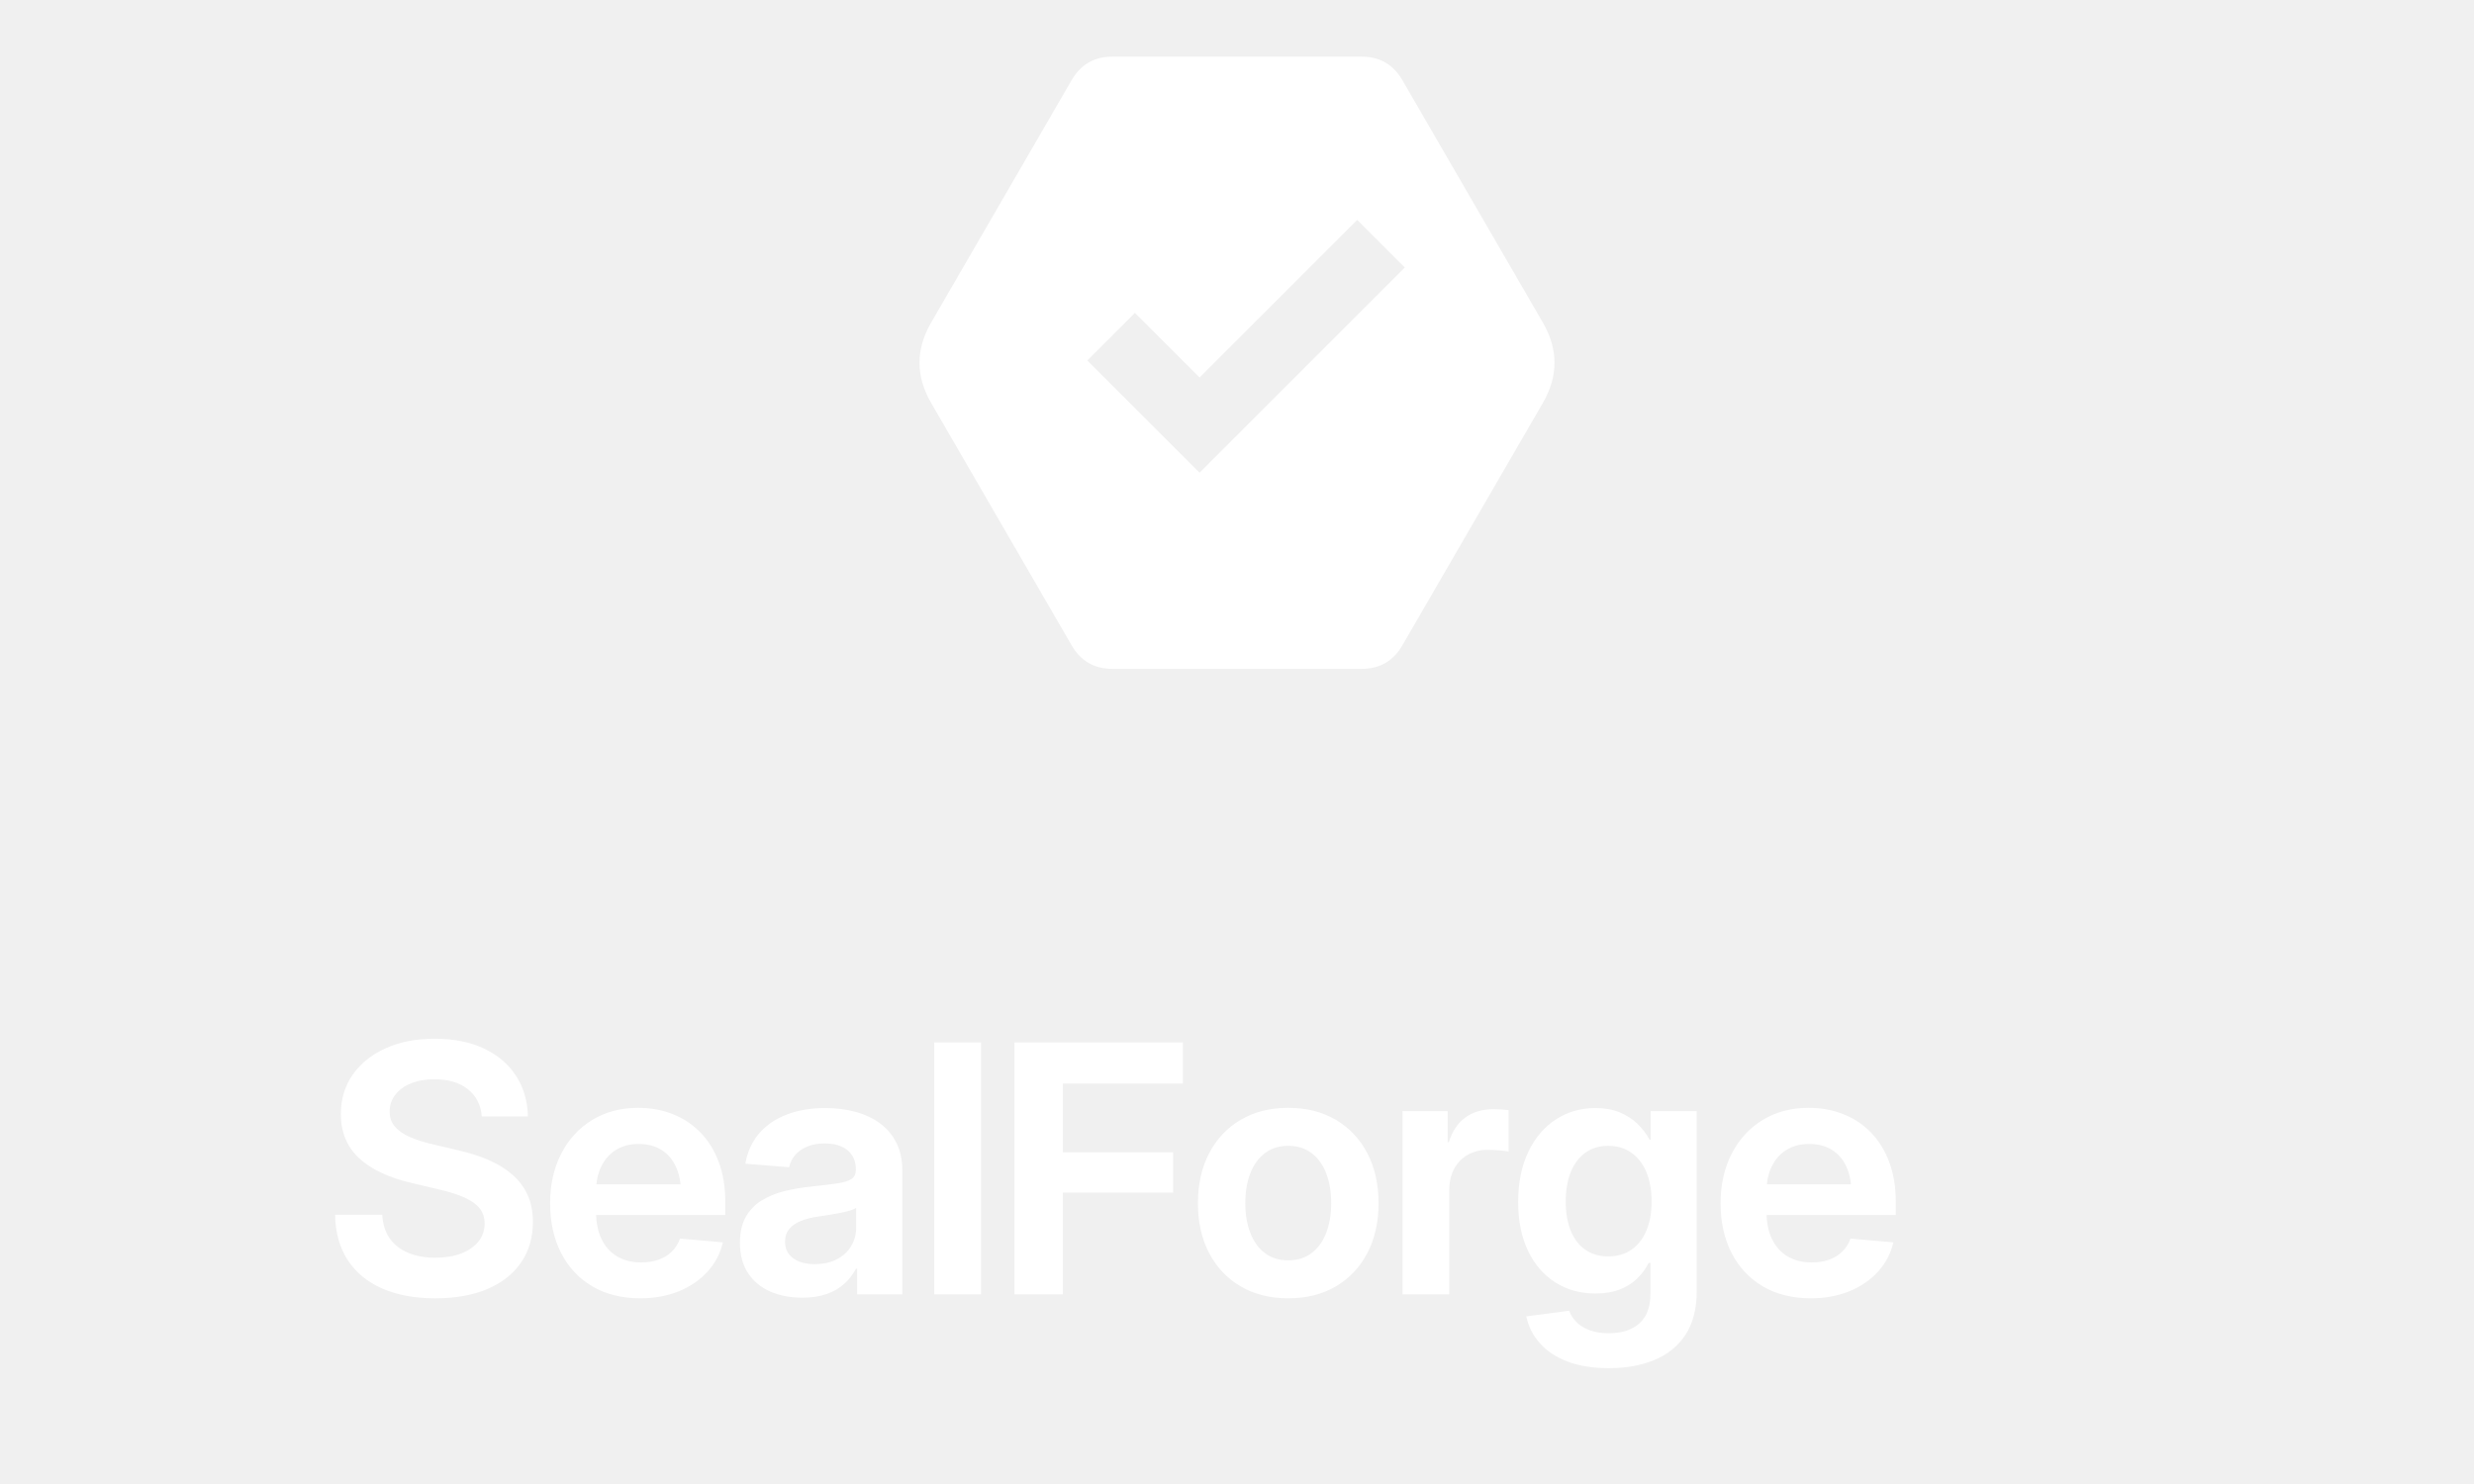
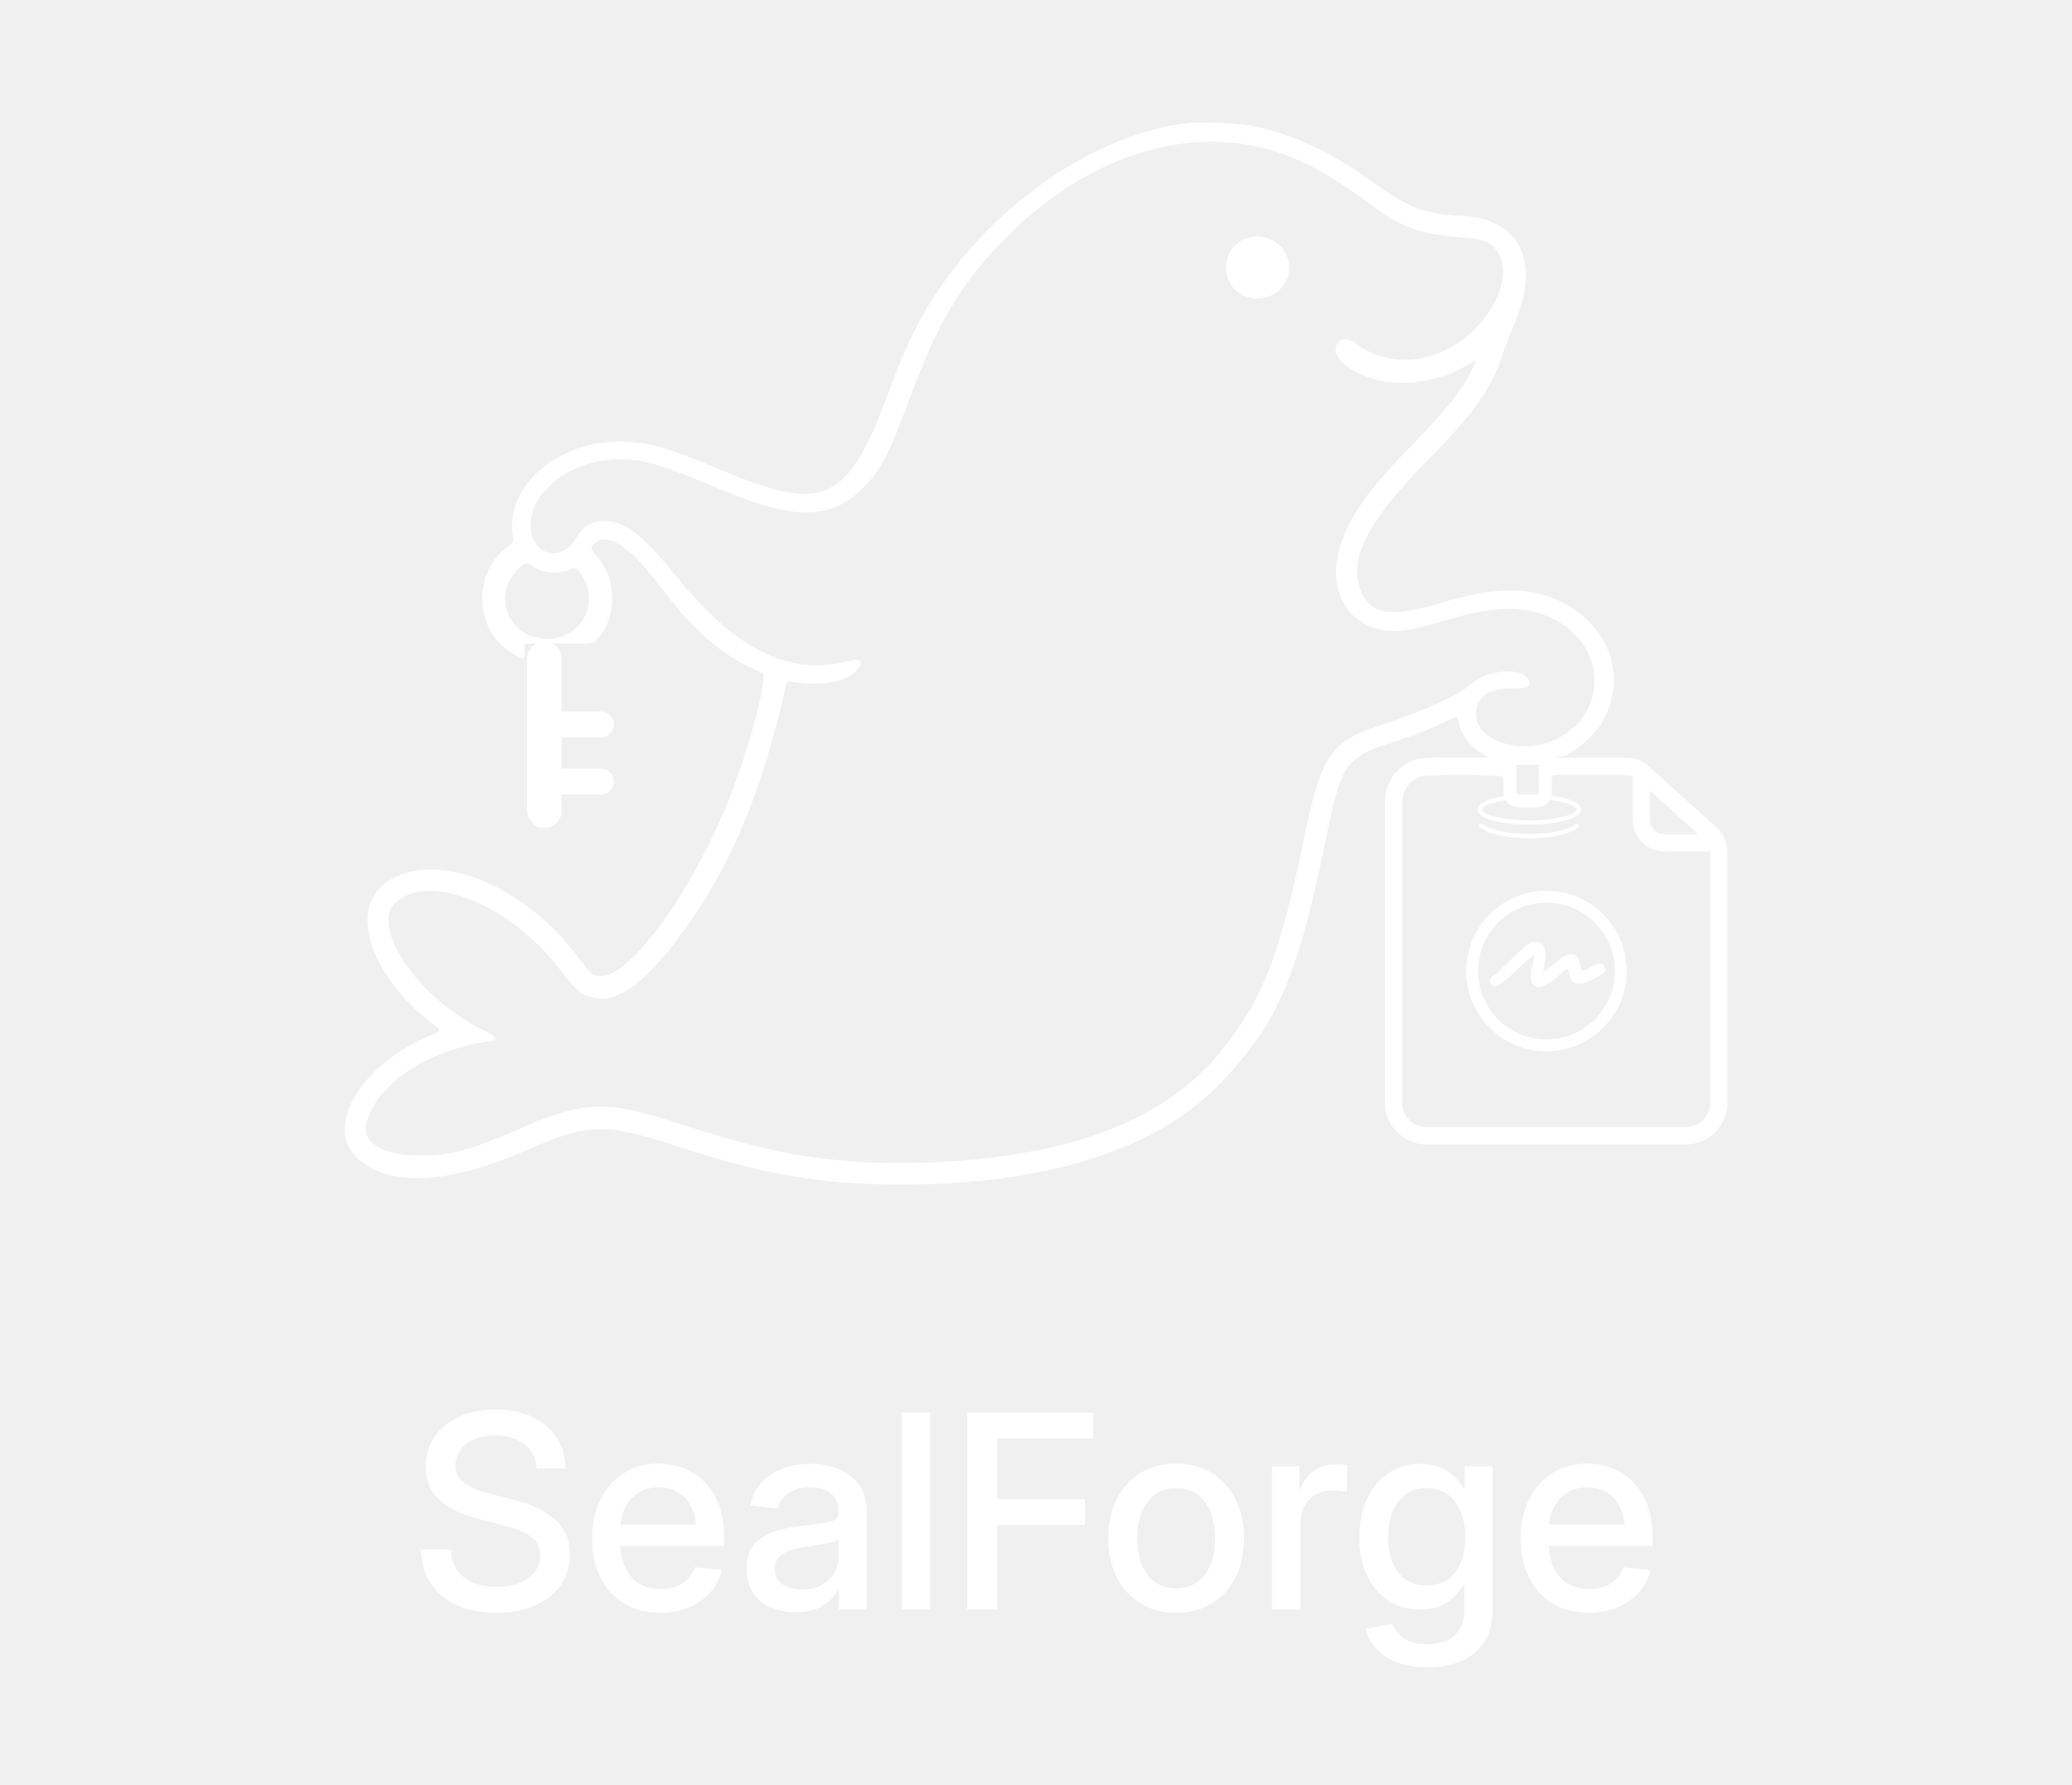
- <svg xmlns="http://www.w3.org/2000/svg" width="300" height="180" viewBox="0 0 300 180" role="img" aria-label="SealForge">
-   <g transform="translate(106 0) scale(1.375)">
-     <path fill="#ffffff" fill-rule="evenodd" d="M21 5H43Q45.4 5 46.6 7.1L59 28.5Q61 32 59 35.5L46.6 56.9Q45.4 59 43 59H21Q18.6 59 17.4 56.9L5 35.5Q3 32 5 28.5L17.4 7.1Q18.6 5 21 5ZM18.8 31.8L23 27.6L28.7 33.3L42.6 19.4L46.8 23.6L28.7 41.7Z" />
+ <svg xmlns="http://www.w3.org/2000/svg" width="260" height="224" viewBox="0 0 260 224" role="img" aria-label="SealForge">
+   <g transform="translate(39.8649 12) scale(0.1351351) translate(-28 -11)">
+     <g id="paper" fill="none" stroke="#ffffff" stroke-width="16" stroke-linecap="round" stroke-linejoin="round">
+       <path d="M1131 634H1060C1042 634 1027 649 1027 667V947C1027 963 1041 977 1057 977H1299C1315 977 1329 963 1329 947V714C1329 707 1326 700 1322 697L1260 641C1257 637 1250 634 1243 634H1172" />
+       <path d="M1257 641V682C1257 696 1266 705 1280 705H1326" />
+     </g>
+     <g id="seal-contour" fill="#ffffff">
+       <path fill-rule="evenodd" d="M835.0 36.6C732.7 48.9 621.1 138.5 574.2 246.0C570.9 253.4 563.2 273.0 557.0 289.5C519.7 388.8 498.3 398.6 404.5 359.5C351.8 337.5 337.8 333.3 313.0 332.3C254.3 330.0 202.8 372.0 209.0 417.3C210.2 425.4 210.2 425.4 207.3 427.4C170.1 453.2 172.5 509.9 211.7 530.7C220.0 535.2 220.0 535.2 220.0 527.0V520.0H251.8C283.6 520.0 283.6 520.0 286.7 516.7C306.8 495.9 306.4 458.4 285.8 437.3C281.0 432.4 281.1 429.5 286.3 425.8C297.8 417.6 316.1 428.8 339.6 458.6C343.9 464.1 351.4 473.6 356.1 479.6C379.2 508.8 403.5 529.5 429.6 542.1C435.2 544.8 440.2 547.0 440.8 547.0C446.8 547.0 431.2 608.6 413.0 656.6C378.6 747.1 317.0 832.5 288.9 828.7C282.8 827.9 280.8 826.0 269.8 811.2C216.8 739.7 128.9 708.1 87.2 745.5C58.4 771.4 79.8 830.4 132.9 871.5C143.8 879.9 143.9 879.0 130.5 884.8C67.6 912.1 34.2 968.4 64.1 997.0C93.3 1025.0 148.0 1022.7 222.3 990.2C279.9 964.9 293.9 964.6 363.5 987.3C442.6 1013.2 496.7 1022.3 571.0 1022.3C705.7 1022.2 808.1 989.4 867.0 927.4C919.3 872.3 938.0 829.1 963.6 704.0C978.7 630.3 981.6 626.1 1027.5 611.0C1048.5 604.1 1063.4 598.3 1075.9 592.1C1086.3 587.0 1086.6 587.0 1087.3 592.5C1088.8 603.0 1097.1 614.2 1109.1 622.0L1115.3 626.0H1084.9C1051.9 626.0 1047.0 626.6 1038.5 631.5C1034.0 634.2 1025.0 643.2 1025.0 645.0C1025.0 646.8 1045.6 645.7 1050.5 643.7C1057.3 640.9 1130.0 641.2 1130.0 644.0C1130.0 645.8 1130.7 646.0 1135.6 646.0H1141.2L1140.8 639.2L1140.5 632.5H1151.5H1162.5L1162.2 639.2L1161.8 646.0H1167.9C1173.3 646.0 1174.0 645.8 1174.0 644.0C1174.0 642.7 1174.7 642.0 1176.0 642.0C1177.8 642.0 1178.0 641.3 1178.0 633.5C1178.0 625.0 1178.0 625.0 1181.7 625.0C1190.3 625.0 1212.9 606.4 1220.9 592.7C1243.1 554.9 1229.7 508.4 1190.0 485.1C1158.6 466.7 1125.0 465.8 1071.3 482.0C1026.6 495.5 1007.9 493.5 998.0 474.0C983.0 444.6 1001.4 407.4 1060.6 347.5C1103.0 304.6 1119.1 281.3 1129.5 248.0C1131.5 241.7 1135.1 232.2 1137.5 227.0C1164.3 168.3 1146.5 126.5 1093.0 123.0C1052.4 120.3 1043.0 116.6 1001.5 87.0C967.0 62.5 932.4 46.7 897.5 39.4C884.8 36.8 847.5 35.1 835.0 36.6ZM884.5 55.6C923.2 60.9 957.0 76.1 999.7 107.8C1034.5 133.6 1049.2 139.3 1088.5 142.5C1107.4 144.0 1112.8 145.4 1118.8 150.6C1136.3 165.6 1130.0 198.9 1104.6 225.7C1072.3 259.8 1025.0 266.2 991.7 241.1C976.7 229.7 965.5 246.8 979.9 259.1C1008.8 283.9 1058.7 284.0 1098.8 259.4C1104.0 256.2 1104.0 257.0 1099.1 266.8C1089.5 285.9 1076.9 301.8 1048.1 331.4C1004.2 376.3 987.6 399.2 978.0 427.8C965.5 465.3 980.6 498.8 1013.6 506.6C1028.4 510.1 1043.2 508.1 1076.5 498.0C1121.6 484.4 1149.6 484.1 1175.5 497.0C1225.0 521.5 1226.7 584.7 1178.5 608.4C1146.5 624.2 1103.6 611.0 1103.6 585.5C1103.6 569.4 1114.5 561.5 1136.8 561.5C1152.7 561.5 1156.3 559.2 1151.5 552.3C1143.8 541.2 1111.9 544.8 1097.7 558.4C1088.2 567.4 1056.4 581.9 1018.4 594.5C967.0 611.5 960.5 621.0 943.0 705.0C921.1 810.1 905.6 849.6 868.1 897.0C815.6 963.1 723.6 997.9 590.5 1001.9C510.9 1004.3 454.3 995.4 367.8 967.1C295.0 943.2 276.9 943.7 212.5 971.8C170.1 990.3 151.6 995.2 125.0 995.3C88.3 995.4 68.6 983.8 73.4 964.9C82.6 929.0 129.6 897.5 186.2 889.5C196.5 888.0 195.1 885.4 180.5 878.2C120.5 848.7 75.3 781.3 101.0 759.7C134.0 731.9 208.4 763.5 255.0 825.0C268.4 842.7 272.1 845.8 283.0 848.6C305.0 854.2 330.0 837.1 362.0 794.5C408.1 733.0 437.1 667.3 459.0 575.0C461.3 565.4 463.3 556.9 463.6 556.1C463.9 555.2 465.1 555.0 467.8 555.4C494.7 559.8 518.7 555.7 528.3 545.1C535.6 537.0 532.8 533.0 521.9 535.9C466.5 550.9 416.0 525.9 359.3 455.5C329.6 418.6 313.0 406.0 294.2 406.0C282.3 406.0 274.4 411.1 267.1 423.3C256.1 441.5 233.3 439.8 227.4 420.4C216.9 385.5 258.9 348.4 308.5 348.7C332.2 348.9 344.0 352.5 406.5 378.5C471.7 405.6 505.3 404.7 535.0 374.9C550.5 359.5 559.7 341.4 578.5 290.0C603.4 222.0 627.0 183.0 668.0 142.0C732.8 77.1 811.4 45.7 884.5 55.6ZM227.1 447.9C236.2 454.5 250.7 455.9 261.4 451.1C267.1 448.6 269.5 450.0 274.4 458.5C289.6 484.5 271.4 515.6 241.0 515.5C205.9 515.3 189.1 475.8 213.6 451.2C220.7 444.1 221.5 443.9 227.1 447.9ZM888.4 144.4C860.3 157.5 869.1 199.2 900.0 199.4C922.8 199.6 937.2 176.3 926.3 156.8C918.9 143.7 901.9 138.1 888.4 144.4Z" />
+     </g>
+     <g id="key" fill="none" stroke="#ffffff" stroke-linecap="round" stroke-linejoin="round">
+       <path d="M238.5 534V675" stroke-width="32" />
+       <path d="M238.5 595H291M238.5 648H291" stroke-width="24" />
+     </g>
+     <g id="press" fill="none" stroke="#ffffff" stroke-linecap="round" stroke-linejoin="round">
+       <ellipse cx="1153" cy="674" rx="46" ry="12" stroke-width="4" />
+       <path d="M1135 630V657Q1135 666 1144 666H1159Q1168 666 1168 657V630" stroke-width="12" />
+     </g>
+     <g id="ink-line" fill="none" stroke="#ffffff" stroke-linecap="round">
+       <path d="M1108.5 689C1125.5 702 1180.5 702 1197.5 689" stroke-width="4" />
+     </g>
+     <g id="imprint" fill="#ffffff">
+       <circle cx="1169" cy="824" r="69" fill="none" stroke="#ffffff" stroke-width="11" />
+       <path fill-rule="evenodd" d="M1152.5 798.7C1150.9 799.5 1143.1 806.5 1135.4 814.1C1127.6 821.8 1120.7 828.0 1120.1 828.0C1117.9 828.0 1115.8 832.7 1117.0 834.9C1120.2 841.1 1125.7 838.3 1142.1 822.4C1152.3 812.4 1158.1 808.0 1158.0 810.2C1158.0 810.4 1157.1 813.9 1156.0 818.0C1150.2 840.3 1161.3 845.8 1179.0 829.5C1188.7 820.6 1189.6 820.4 1190.3 826.7C1191.5 837.4 1199.1 838.8 1213.6 831.0C1223.6 825.5 1225.2 823.5 1222.6 819.5C1220.3 816.0 1216.9 816.3 1209.9 820.6C1203.1 824.8 1201.3 824.6 1200.5 819.3C1198.2 805.2 1190.4 804.5 1176.1 817.2C1165.4 826.6 1165.2 826.6 1167.4 816.0C1170.6 801.2 1163.4 792.9 1152.5 798.7Z" />
+     </g>
  </g>
-   <path fill="#ffffff" d="M52.793 157.478Q49.056 157.478 46.346 156.288Q43.637 155.099 42.161 152.832Q40.686 150.566 40.636 147.345H46.357Q46.429 149.017 47.24 150.183Q48.051 151.348 49.479 151.951Q50.907 152.554 52.794 152.554Q54.588 152.554 55.928 152.038Q57.267 151.522 58.018 150.583Q58.769 149.645 58.769 148.396Q58.769 147.322 58.163 146.565Q57.557 145.809 56.339 145.258Q55.121 144.708 53.272 144.283L49.949 143.496Q45.703 142.507 43.518 140.456Q41.334 138.405 41.334 135.142Q41.334 132.392 42.784 130.334Q44.233 128.277 46.8 127.132Q49.366 125.988 52.713 125.988Q56.117 125.988 58.628 127.153Q61.138 128.318 62.54 130.437Q63.942 132.555 64.017 135.417H58.419Q58.248 133.294 56.716 132.1Q55.185 130.907 52.687 130.907Q51.052 130.907 49.827 131.41Q48.602 131.912 47.927 132.795Q47.251 133.678 47.251 134.823Q47.251 135.906 47.884 136.65Q48.517 137.395 49.697 137.909Q50.877 138.424 52.507 138.801L55.428 139.489Q57.573 139.968 59.275 140.713Q60.977 141.458 62.171 142.512Q63.365 143.566 63.993 144.976Q64.621 146.387 64.621 148.202Q64.621 151.024 63.201 153.112Q61.78 155.199 59.131 156.338Q56.481 157.478 52.793 157.478ZM77.646 157.476Q74.287 157.476 71.83 156.028Q69.372 154.579 68.041 151.982Q66.71 149.386 66.71 145.959Q66.71 142.548 68.052 139.939Q69.394 137.329 71.799 135.853Q74.204 134.378 77.383 134.378Q79.665 134.378 81.591 135.141Q83.518 135.904 84.945 137.373Q86.372 138.842 87.16 140.957Q87.948 143.072 87.948 145.779V147.376H68.999V143.648H85.162L82.569 144.637Q82.569 142.843 81.965 141.523Q81.361 140.203 80.222 139.479Q79.082 138.755 77.456 138.755Q75.841 138.755 74.682 139.484Q73.523 140.213 72.901 141.503Q72.28 142.793 72.28 144.492V147.013Q72.28 148.918 72.942 150.293Q73.605 151.667 74.838 152.397Q76.072 153.127 77.765 153.127Q78.955 153.127 79.897 152.781Q80.839 152.435 81.491 151.785Q82.143 151.136 82.454 150.235L87.659 150.688Q87.191 152.706 85.804 154.234Q84.418 155.761 82.33 156.618Q80.242 157.476 77.646 157.476ZM97.284 157.402Q95.112 157.402 93.405 156.656Q91.697 155.91 90.713 154.427Q89.729 152.944 89.729 150.741Q89.729 148.855 90.428 147.616Q91.127 146.376 92.332 145.626Q93.538 144.877 95.082 144.488Q96.626 144.099 98.305 143.931Q100.301 143.718 101.502 143.544Q102.703 143.371 103.242 143.013Q103.781 142.655 103.781 141.919V141.789Q103.781 140.838 103.338 140.147Q102.895 139.456 102.054 139.074Q101.214 138.692 100.01 138.692Q98.795 138.692 97.882 139.072Q96.969 139.453 96.415 140.104Q95.861 140.756 95.697 141.582L90.384 141.149Q90.743 139.029 92.015 137.523Q93.288 136.018 95.345 135.21Q97.402 134.403 100.091 134.403Q102.062 134.403 103.762 134.867Q105.463 135.332 106.732 136.272Q108.001 137.212 108.708 138.636Q109.415 140.059 109.415 141.982V157.0H103.933V153.891H103.795Q103.262 154.906 102.394 155.701Q101.526 156.495 100.268 156.948Q99.009 157.402 97.284 157.402ZM98.789 153.334Q100.351 153.334 101.478 152.741Q102.605 152.148 103.211 151.149Q103.818 150.15 103.818 148.927V146.514Q103.557 146.686 103.048 146.839Q102.538 146.992 101.877 147.123Q101.216 147.254 100.508 147.364Q99.8 147.475 99.145 147.57Q98.034 147.725 97.137 148.084Q96.24 148.444 95.718 149.058Q95.195 149.673 95.195 150.627Q95.195 151.49 95.649 152.096Q96.104 152.702 96.912 153.018Q97.72 153.334 98.789 153.334ZM118.958 126.443V157.0H113.291V126.443ZM123.017 157.0V126.443H143.44V131.43H128.887V139.77H142.256V144.652H128.887V157.0ZM156.213 157.476Q152.913 157.476 150.446 156.03Q147.98 154.583 146.621 151.988Q145.263 149.392 145.263 145.949Q145.263 142.485 146.621 139.883Q147.98 137.281 150.446 135.829Q152.913 134.378 156.213 134.378Q159.529 134.378 161.988 135.829Q164.447 137.281 165.806 139.883Q167.164 142.485 167.164 145.949Q167.164 149.392 165.806 151.988Q164.447 154.583 161.988 156.03Q159.529 157.476 156.213 157.476ZM156.213 152.874Q157.865 152.874 159.03 152.002Q160.194 151.13 160.808 149.565Q161.421 148 161.421 145.941Q161.421 143.855 160.808 142.294Q160.194 140.732 159.03 139.856Q157.865 138.98 156.213 138.98Q154.572 138.98 153.405 139.853Q152.238 140.726 151.624 142.288Q151.011 143.85 151.011 145.941Q151.011 148.006 151.624 149.568Q152.238 151.13 153.402 152.002Q154.566 152.874 156.213 152.874ZM170.068 157.0V134.779H175.544V138.543H175.689Q176.298 136.567 177.676 135.554Q179.055 134.541 181.101 134.541Q181.6 134.541 182.088 134.575Q182.575 134.609 182.939 134.659V139.675Q182.606 139.601 181.865 139.534Q181.125 139.468 180.39 139.468Q179.066 139.468 178.006 140.057Q176.946 140.646 176.34 141.756Q175.735 142.865 175.735 144.436V157.0ZM195.106 165.951Q192.209 165.951 190.111 165.16Q188.013 164.369 186.748 162.954Q185.483 161.538 185.074 159.669L190.282 158.984Q190.557 159.753 191.176 160.372Q191.796 160.99 192.774 161.351Q193.751 161.711 195.098 161.711Q197.462 161.711 198.798 160.513Q200.134 159.314 200.134 156.923V153.182H199.918Q199.369 154.273 198.488 155.113Q197.607 155.953 196.365 156.425Q195.122 156.896 193.477 156.896Q190.751 156.896 188.63 155.566Q186.51 154.235 185.304 151.748Q184.098 149.26 184.098 145.797Q184.098 142.275 185.319 139.721Q186.54 137.166 188.66 135.784Q190.781 134.403 193.468 134.403Q195.136 134.403 196.391 134.917Q197.647 135.43 198.553 136.305Q199.459 137.179 200.029 138.242H200.158V134.779H205.748V156.583Q205.748 159.834 204.379 161.905Q203.009 163.977 200.606 164.964Q198.203 165.951 195.106 165.951ZM195.007 152.393Q196.644 152.393 197.824 151.584Q199.003 150.775 199.639 149.277Q200.275 147.779 200.275 145.736Q200.275 143.693 199.642 142.176Q199.008 140.659 197.829 139.822Q196.649 138.984 195.007 138.984Q193.403 138.984 192.248 139.812Q191.093 140.639 190.478 142.152Q189.863 143.665 189.863 145.736Q189.863 147.81 190.48 149.305Q191.098 150.799 192.253 151.596Q193.408 152.393 195.007 152.393ZM219.579 157.476Q216.22 157.476 213.763 156.028Q211.306 154.579 209.974 151.982Q208.643 149.386 208.643 145.959Q208.643 142.548 209.985 139.939Q211.327 137.329 213.732 135.853Q216.137 134.378 219.316 134.378Q221.598 134.378 223.525 135.141Q225.451 135.904 226.878 137.373Q228.305 138.842 229.093 140.957Q229.881 143.072 229.881 145.779V147.376H210.932V143.648H227.095L224.502 144.637Q224.502 142.843 223.899 141.523Q223.295 140.203 222.155 139.479Q221.016 138.755 219.389 138.755Q217.774 138.755 216.615 139.484Q215.456 140.213 214.835 141.503Q214.213 142.793 214.213 144.492V147.013Q214.213 148.918 214.876 150.293Q215.538 151.667 216.772 152.397Q218.006 153.127 219.699 153.127Q220.888 153.127 221.83 152.781Q222.772 152.435 223.424 151.785Q224.076 151.136 224.388 150.235L229.592 150.688Q229.124 152.706 227.738 154.234Q226.351 155.761 224.263 156.618Q222.175 157.476 219.579 157.476Z" />
+   <path fill="#ffffff" d="M62.282 202.403Q59.408 202.403 57.308 201.447Q55.209 200.491 54.053 198.718Q52.897 196.945 52.841 194.491H56.575Q56.633 195.991 57.359 197.033Q58.085 198.075 59.356 198.612Q60.628 199.148 62.282 199.148Q63.914 199.148 65.149 198.658Q66.385 198.168 67.085 197.272Q67.786 196.375 67.786 195.179Q67.786 194.169 67.25 193.47Q66.713 192.771 65.666 192.274Q64.618 191.776 63.067 191.398L60.27 190.69Q56.836 189.834 55.128 188.229Q53.419 186.624 53.419 184.071Q53.419 181.909 54.54 180.296Q55.662 178.683 57.649 177.789Q59.635 176.895 62.214 176.895Q64.825 176.895 66.772 177.815Q68.719 178.735 69.817 180.393Q70.915 182.051 70.979 184.269H67.358Q67.201 182.324 65.793 181.234Q64.385 180.145 62.146 180.145Q60.66 180.145 59.531 180.624Q58.401 181.103 57.77 181.946Q57.139 182.788 57.139 183.879Q57.139 184.895 57.724 185.585Q58.31 186.274 59.349 186.74Q60.388 187.207 61.752 187.545L64.293 188.182Q65.857 188.557 67.171 189.133Q68.486 189.708 69.455 190.532Q70.425 191.356 70.96 192.48Q71.496 193.605 71.496 195.085Q71.496 197.253 70.381 198.905Q69.266 200.557 67.2 201.48Q65.134 202.403 62.282 202.403ZM82.869 202.393Q80.207 202.393 78.285 201.213Q76.363 200.032 75.33 197.931Q74.297 195.83 74.297 193.079Q74.297 190.322 75.343 188.206Q76.39 186.089 78.269 184.888Q80.148 183.687 82.625 183.687Q84.366 183.687 85.863 184.286Q87.359 184.885 88.482 186.06Q89.605 187.235 90.232 188.955Q90.858 190.676 90.858 192.919V194.028H76.076V191.34H89.001L87.385 192.191Q87.385 190.525 86.824 189.279Q86.263 188.033 85.205 187.343Q84.148 186.654 82.648 186.654Q81.158 186.654 80.079 187.349Q79.001 188.045 78.418 189.255Q77.836 190.465 77.836 192.015V193.677Q77.836 195.446 78.448 196.739Q79.061 198.032 80.202 198.728Q81.343 199.424 82.912 199.424Q84.005 199.424 84.864 199.098Q85.724 198.772 86.315 198.159Q86.907 197.546 87.189 196.697L90.585 197.057Q90.208 198.641 89.136 199.842Q88.064 201.043 86.46 201.718Q84.855 202.393 82.869 202.393ZM99.848 202.334Q98.094 202.334 96.699 201.716Q95.304 201.098 94.491 199.881Q93.678 198.664 93.678 196.883Q93.678 195.344 94.269 194.361Q94.86 193.379 95.861 192.804Q96.862 192.228 98.12 191.933Q99.379 191.638 100.705 191.484Q102.353 191.28 103.342 191.154Q104.331 191.028 104.776 190.748Q105.221 190.469 105.221 189.827V189.704Q105.221 188.765 104.81 188.08Q104.399 187.395 103.607 187.015Q102.814 186.635 101.669 186.635Q100.518 186.635 99.657 187.005Q98.796 187.374 98.274 187.984Q97.752 188.593 97.597 189.326L94.154 188.934Q94.488 187.259 95.528 186.099Q96.567 184.939 98.149 184.328Q99.73 183.717 101.673 183.717Q103.068 183.717 104.348 184.065Q105.627 184.414 106.623 185.15Q107.619 185.886 108.195 187.049Q108.772 188.211 108.772 189.846V202.0H105.284V199.49H105.164Q104.802 200.202 104.13 200.856Q103.458 201.51 102.408 201.922Q101.358 202.334 99.848 202.334ZM100.605 199.471Q102.129 199.471 103.159 198.899Q104.189 198.327 104.711 197.395Q105.233 196.463 105.233 195.384V193.186Q105.045 193.349 104.569 193.489Q104.093 193.629 103.456 193.749Q102.819 193.868 102.146 193.967Q101.474 194.066 100.898 194.143Q99.913 194.273 99.07 194.584Q98.228 194.894 97.72 195.456Q97.212 196.017 97.212 196.941Q97.212 197.749 97.639 198.314Q98.066 198.88 98.829 199.176Q99.592 199.471 100.605 199.471ZM116.716 177.264V202.0H113.144V177.264ZM121.378 202.0V177.264H137.165V180.508H125.116V188.161H136.148V191.371H125.116V202.0ZM147.581 202.393Q145.032 202.393 143.115 201.216Q141.198 200.039 140.134 197.937Q139.07 195.834 139.07 193.067Q139.07 190.274 140.134 188.162Q141.198 186.05 143.115 184.868Q145.032 183.687 147.581 183.687Q150.146 183.687 152.06 184.868Q153.974 186.05 155.038 188.162Q156.101 190.274 156.101 193.067Q156.101 195.834 155.038 197.937Q153.974 200.039 152.06 201.216Q150.146 202.393 147.581 202.393ZM147.581 199.338Q149.17 199.338 150.263 198.528Q151.356 197.718 151.92 196.297Q152.484 194.877 152.484 193.064Q152.484 191.228 151.92 189.804Q151.356 188.381 150.263 187.561Q149.17 186.742 147.581 186.742Q146.006 186.742 144.914 187.557Q143.821 188.373 143.258 189.798Q142.694 191.222 142.694 193.064Q142.694 194.884 143.258 196.301Q143.821 197.718 144.91 198.528Q145.999 199.338 147.581 199.338ZM159.615 202.0V184.011H163.055V186.91H163.177Q163.672 185.44 164.819 184.608Q165.966 183.775 167.619 183.775Q167.996 183.775 168.384 183.801Q168.771 183.828 169.015 183.86V187.226Q168.817 187.177 168.278 187.112Q167.738 187.048 167.137 187.048Q166.033 187.048 165.131 187.537Q164.23 188.025 163.709 188.959Q163.187 189.892 163.187 191.236V202.0ZM179.125 209.246Q176.979 209.246 175.371 208.648Q173.762 208.051 172.752 206.966Q171.742 205.882 171.383 204.431L174.678 203.794Q174.957 204.5 175.525 205.08Q176.093 205.661 176.984 206.004Q177.876 206.348 179.122 206.348Q181.245 206.348 182.497 205.27Q183.75 204.191 183.75 202.059V198.971H183.599Q183.122 199.803 182.401 200.491Q181.681 201.18 180.656 201.588Q179.63 201.997 178.232 201.997Q175.998 201.997 174.265 200.901Q172.532 199.804 171.551 197.775Q170.571 195.746 170.571 192.953Q170.571 190.145 171.552 188.07Q172.532 185.995 174.268 184.856Q176.003 183.717 178.247 183.717Q179.647 183.717 180.685 184.146Q181.723 184.574 182.461 185.288Q183.2 186.001 183.668 186.838H183.791V184.011H187.294V201.994Q187.294 204.547 186.206 206.148Q185.118 207.75 183.264 208.498Q181.41 209.246 179.125 209.246ZM179.004 198.984Q180.528 198.984 181.618 198.245Q182.709 197.506 183.29 196.141Q183.871 194.776 183.871 192.916Q183.871 191.064 183.293 189.679Q182.715 188.295 181.624 187.525Q180.534 186.754 179.004 186.754Q177.512 186.754 176.433 187.513Q175.355 188.271 174.777 189.651Q174.199 191.03 174.199 192.916Q174.199 194.811 174.78 196.171Q175.361 197.532 176.439 198.258Q177.518 198.984 179.004 198.984ZM199.381 202.393Q196.718 202.393 194.797 201.213Q192.875 200.032 191.842 197.931Q190.808 195.83 190.808 193.079Q190.808 190.322 191.855 188.206Q192.902 186.089 194.78 184.888Q196.659 183.687 199.137 183.687Q200.878 183.687 202.375 184.286Q203.871 184.885 204.994 186.06Q206.117 187.235 206.743 188.955Q207.37 190.676 207.37 192.919V194.028H192.588V191.34H205.513L203.897 192.191Q203.897 190.525 203.336 189.279Q202.774 188.033 201.717 187.343Q200.66 186.654 199.16 186.654Q197.67 186.654 196.591 187.349Q195.512 188.045 194.93 189.255Q194.347 190.465 194.347 192.015V193.677Q194.347 195.446 194.96 196.739Q195.572 198.032 196.713 198.728Q197.854 199.424 199.424 199.424Q200.517 199.424 201.376 199.098Q202.236 198.772 202.827 198.159Q203.418 197.546 203.701 196.697L207.097 197.057Q206.719 198.641 205.647 199.842Q204.575 201.043 202.971 201.718Q201.367 202.393 199.381 202.393Z" />
</svg>
